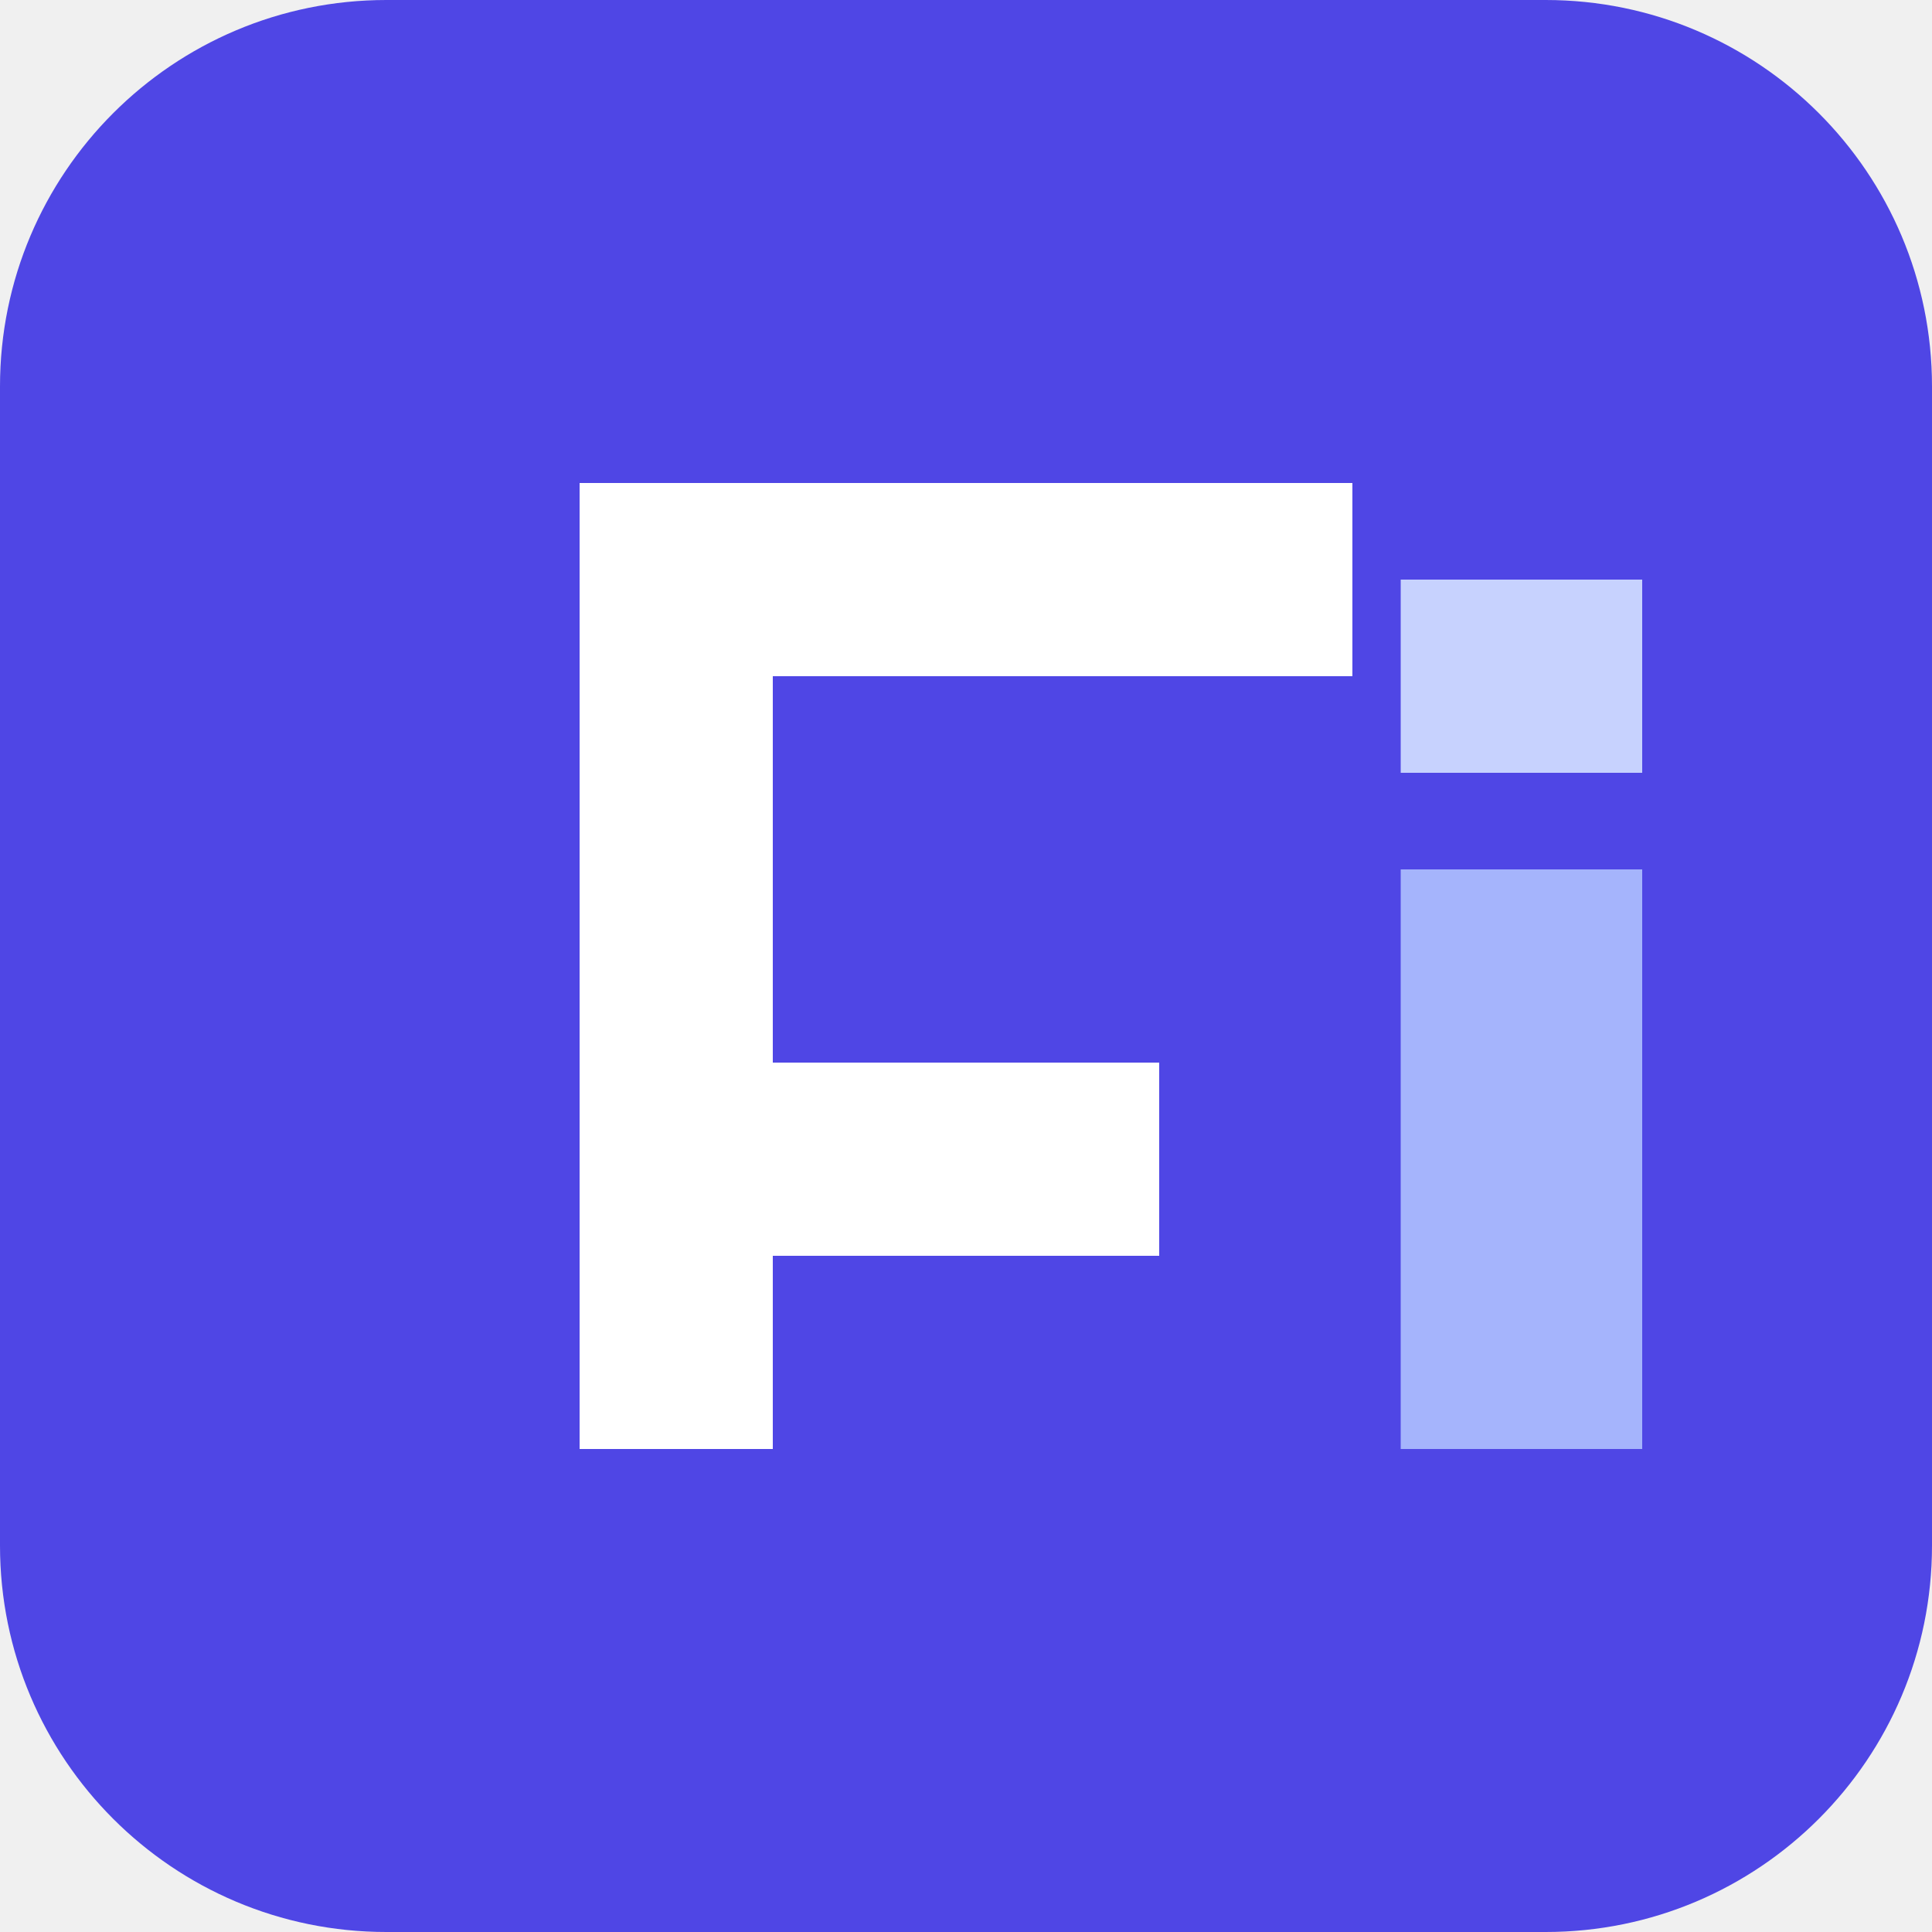
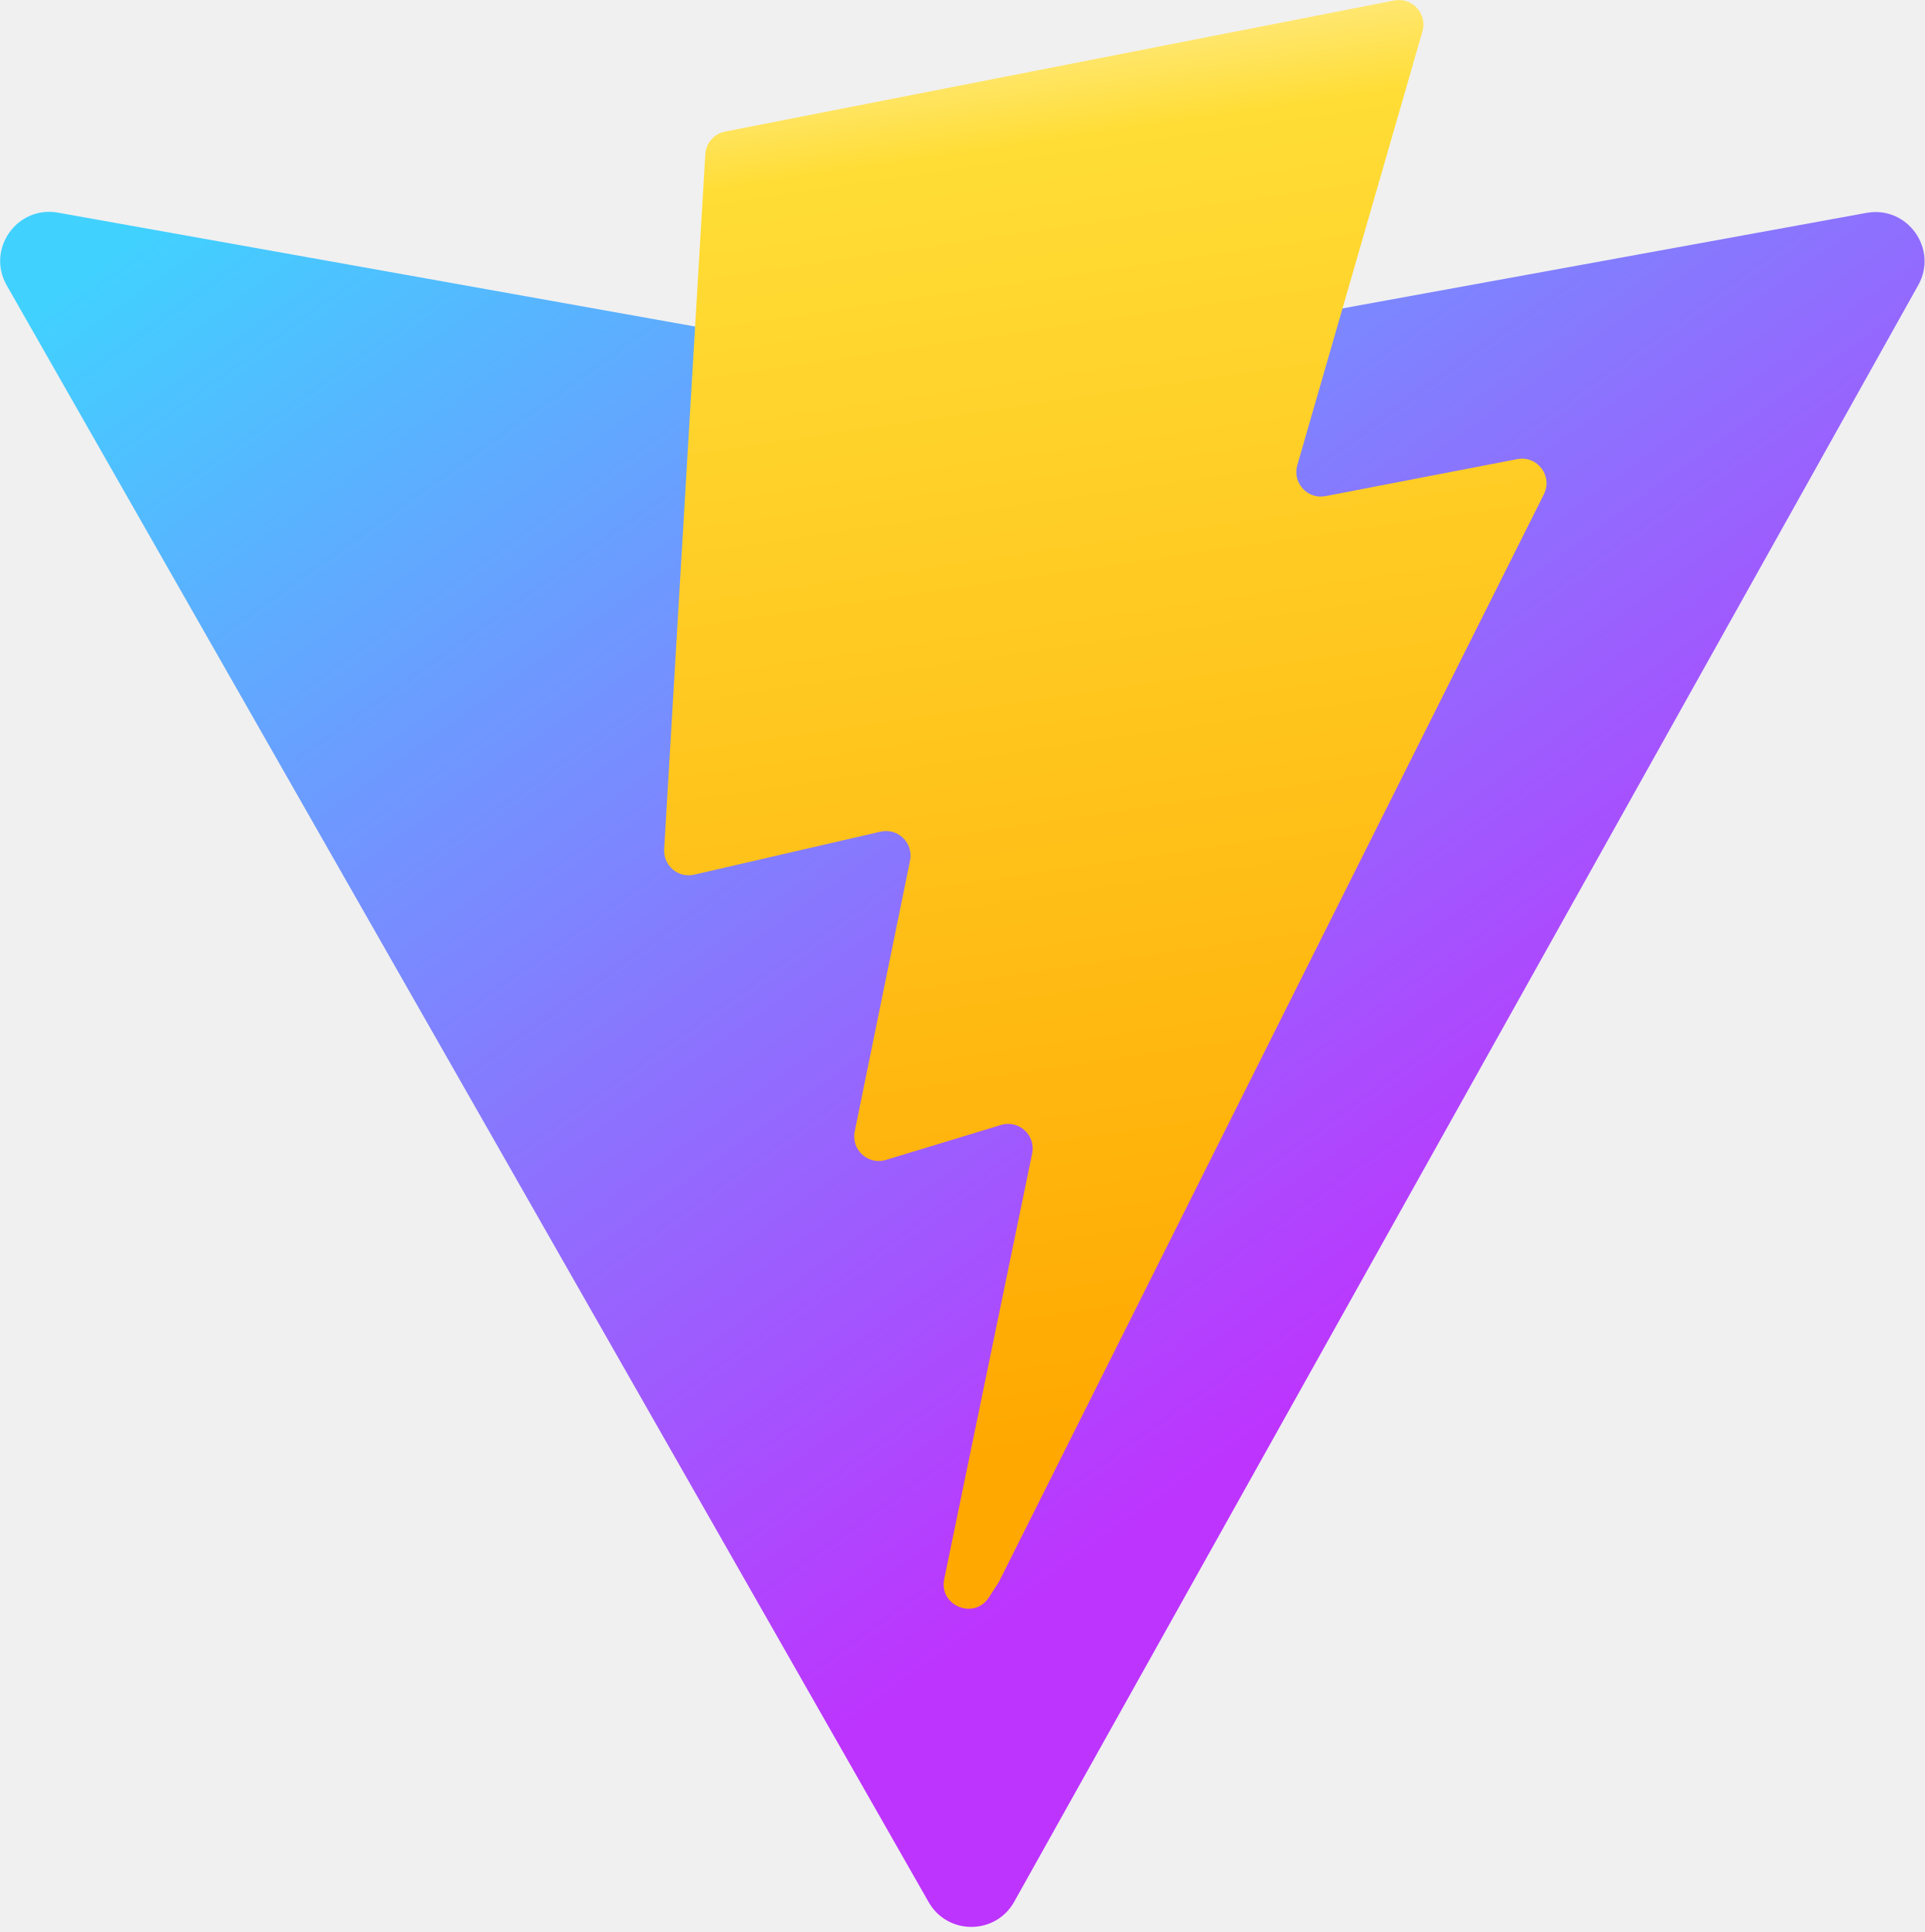
- <svg xmlns="http://www.w3.org/2000/svg" width="200" height="200" viewBox="0 0 200 200" fill="none">
-   <rect width="200" height="200" rx="40" fill="#4F46E5" />
-   <path d="M60 50 H 140 V 70 H 80 V 110 H 120 V 130 H 80 V 150 H 60 Z" fill="white" />
-   <rect x="145" y="90" width="25" height="60" fill="#A5B4FC" />
-   <rect x="145" y="60" width="25" height="20" fill="#C7D2FE" />
+ <svg xmlns="http://www.w3.org/2000/svg" aria-hidden="true" role="img" class="iconify iconify--logos" width="31.88" height="32" preserveAspectRatio="xMidYMid meet" viewBox="0 0 256 257">
+   <defs>
+     <linearGradient id="IconifyId1813088fe1fbc01fb466" x1="-.828%" x2="57.636%" y1="7.652%" y2="78.411%">
+       <stop offset="0%" stop-color="#41D1FF" />
+       <stop offset="100%" stop-color="#BD34FE" />
+     </linearGradient>
+     <linearGradient id="IconifyId1813088fe1fbc01fb467" x1="43.376%" x2="50.316%" y1="2.242%" y2="89.03%">
+       <stop offset="0%" stop-color="#FFEA83" />
+       <stop offset="8.333%" stop-color="#FFDD35" />
+       <stop offset="100%" stop-color="#FFA800" />
+     </linearGradient>
+   </defs>
+   <path fill="url(#IconifyId1813088fe1fbc01fb466)" d="M255.153 37.938L134.897 252.976c-2.483 4.44-8.862 4.466-11.382.048L.875 37.958c-2.746-4.814 1.371-10.646 6.827-9.67l120.385 21.517a6.537 6.537 0 0 0 2.322-.004l117.867-21.483c5.438-.991 9.574 4.796 6.877 9.62Z" />
+   <path fill="url(#IconifyId1813088fe1fbc01fb467)" d="M185.432.063L96.44 17.501a3.268 3.268 0 0 0-2.634 3.014l-5.474 92.456a3.268 3.268 0 0 0 3.997 3.378l24.777-5.718c2.318-.535 4.413 1.507 3.936 3.838l-7.361 36.047c-.495 2.426 1.782 4.5 4.151 3.78l15.304-4.649c2.372-.72 4.652 1.36 4.15 3.788l-11.698 56.621c-.732 3.542 3.979 5.473 5.943 2.437l1.313-2.028l72.516-144.72c1.215-2.423-.88-5.186-3.54-4.672l-25.505 4.922c-2.396.462-4.435-1.77-3.759-4.114l16.646-57.705c.677-2.35-1.37-4.583-3.769-4.113Z" />
</svg>
